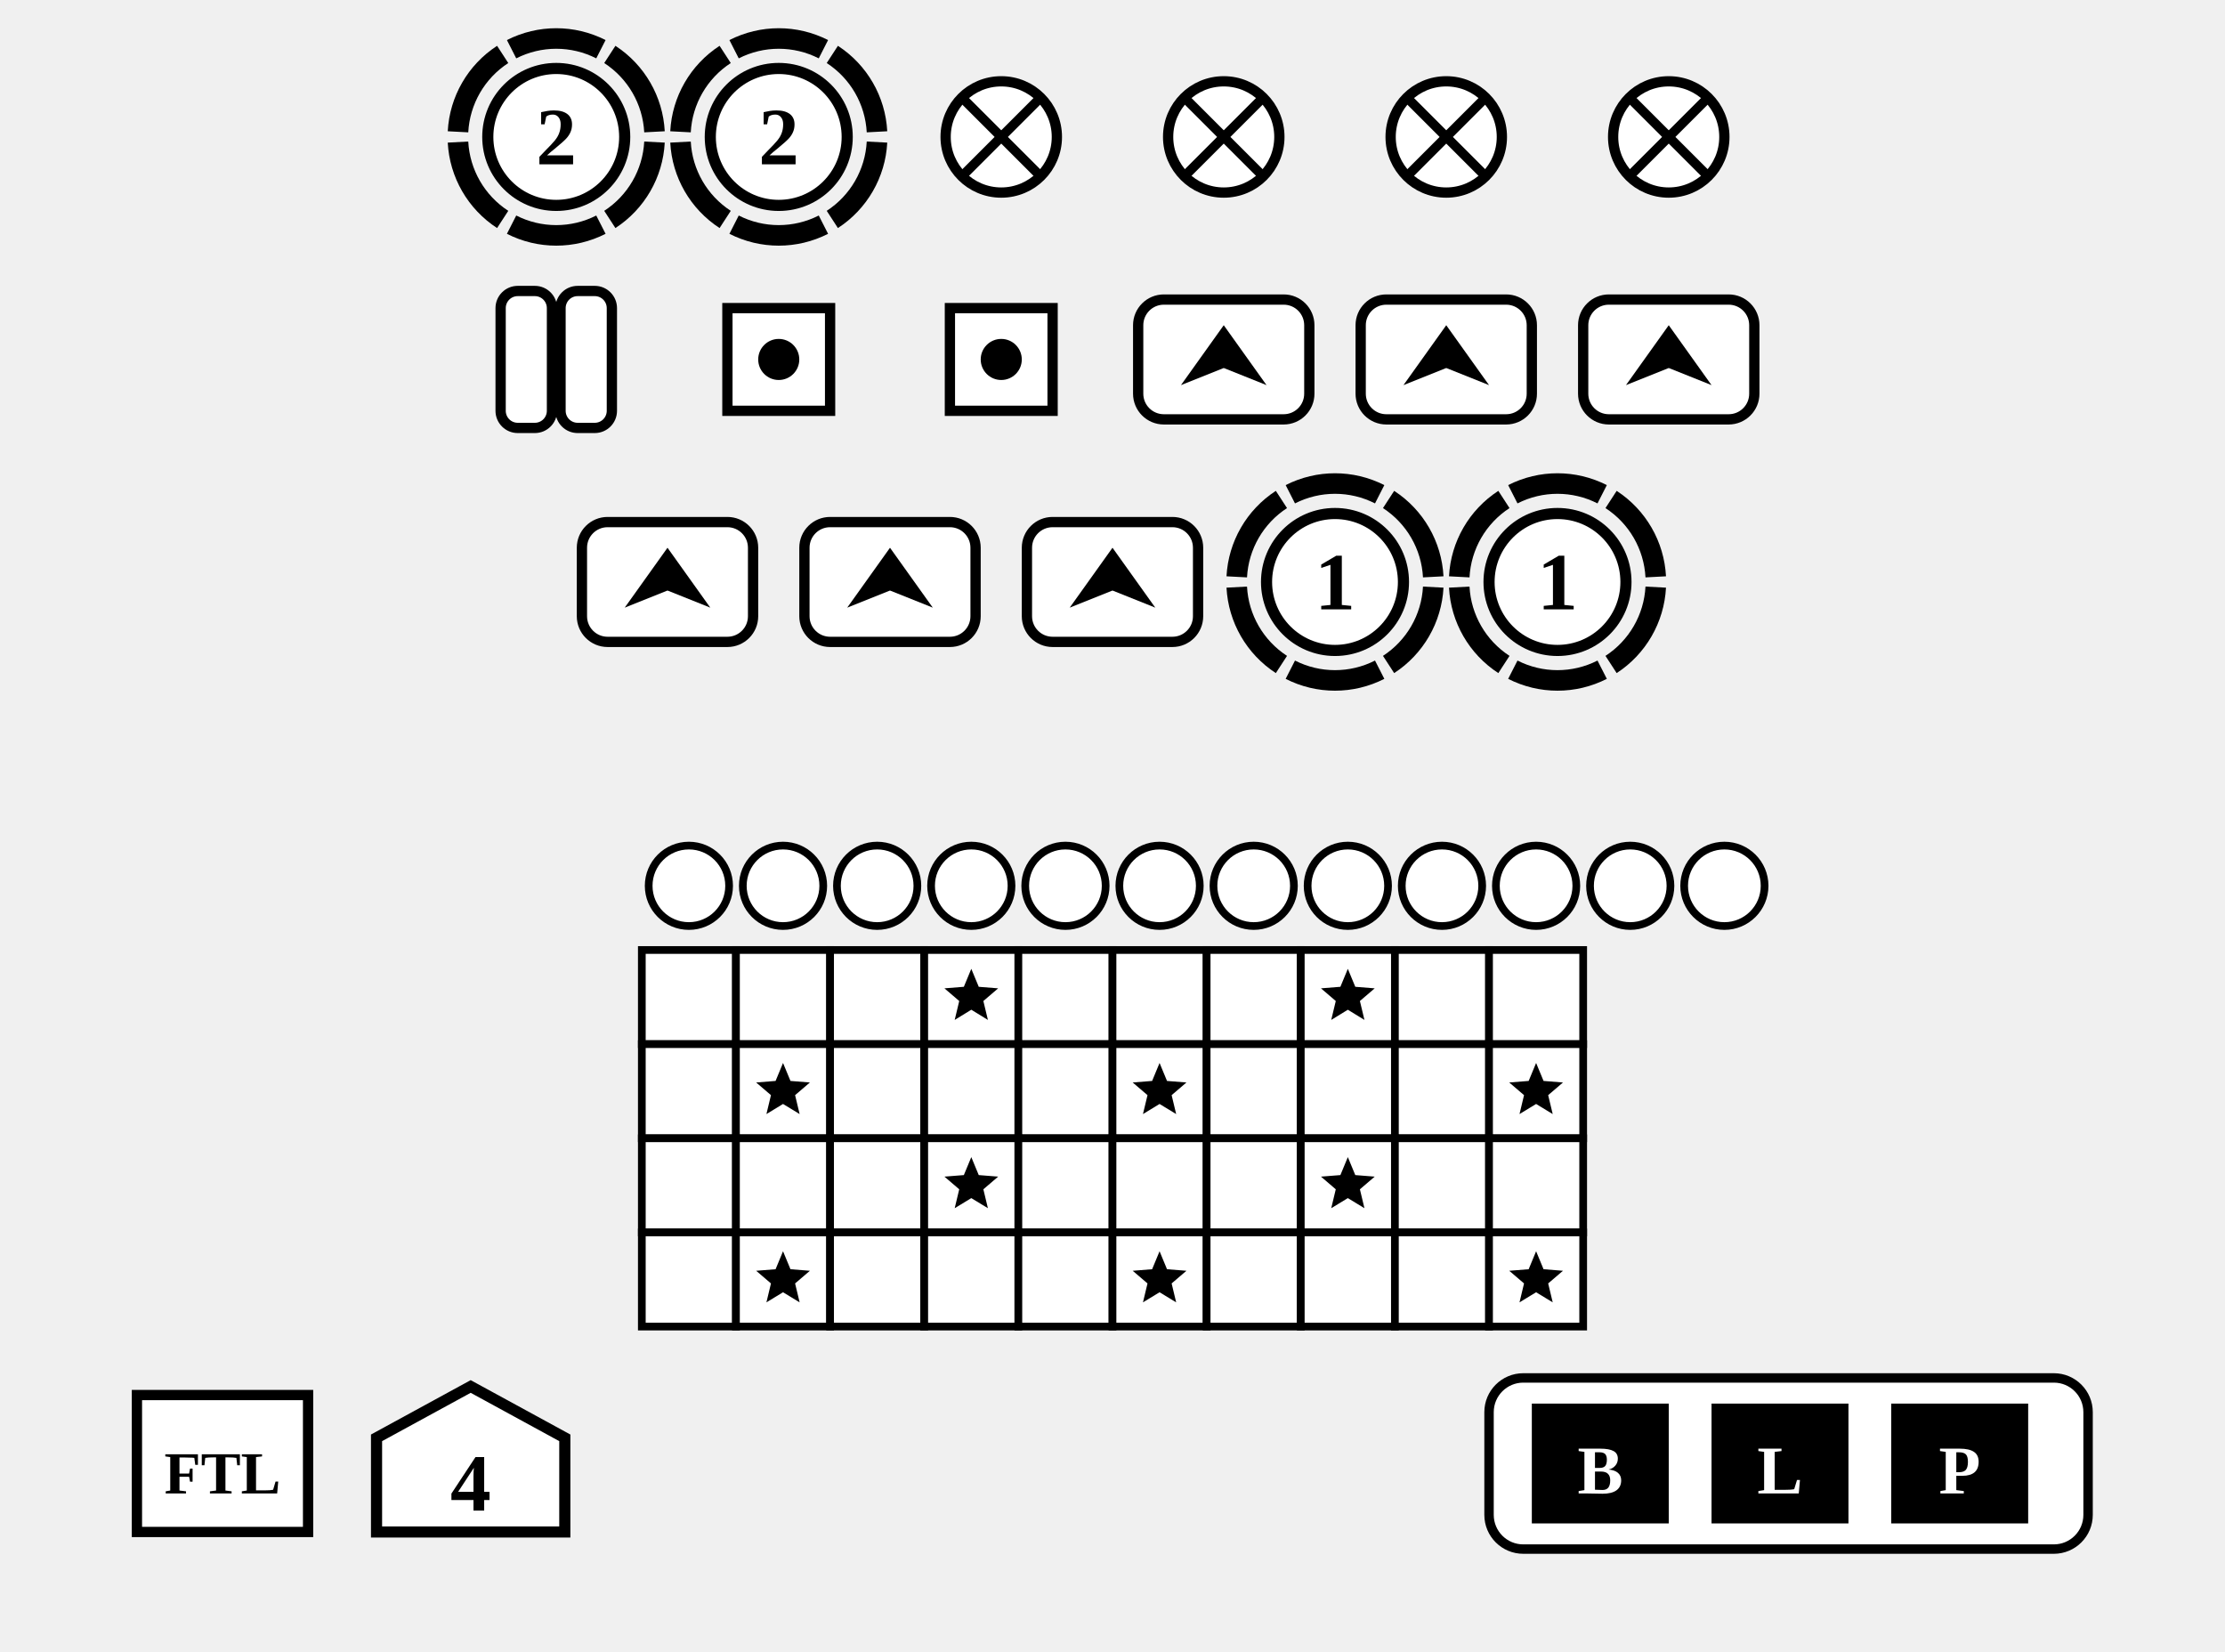
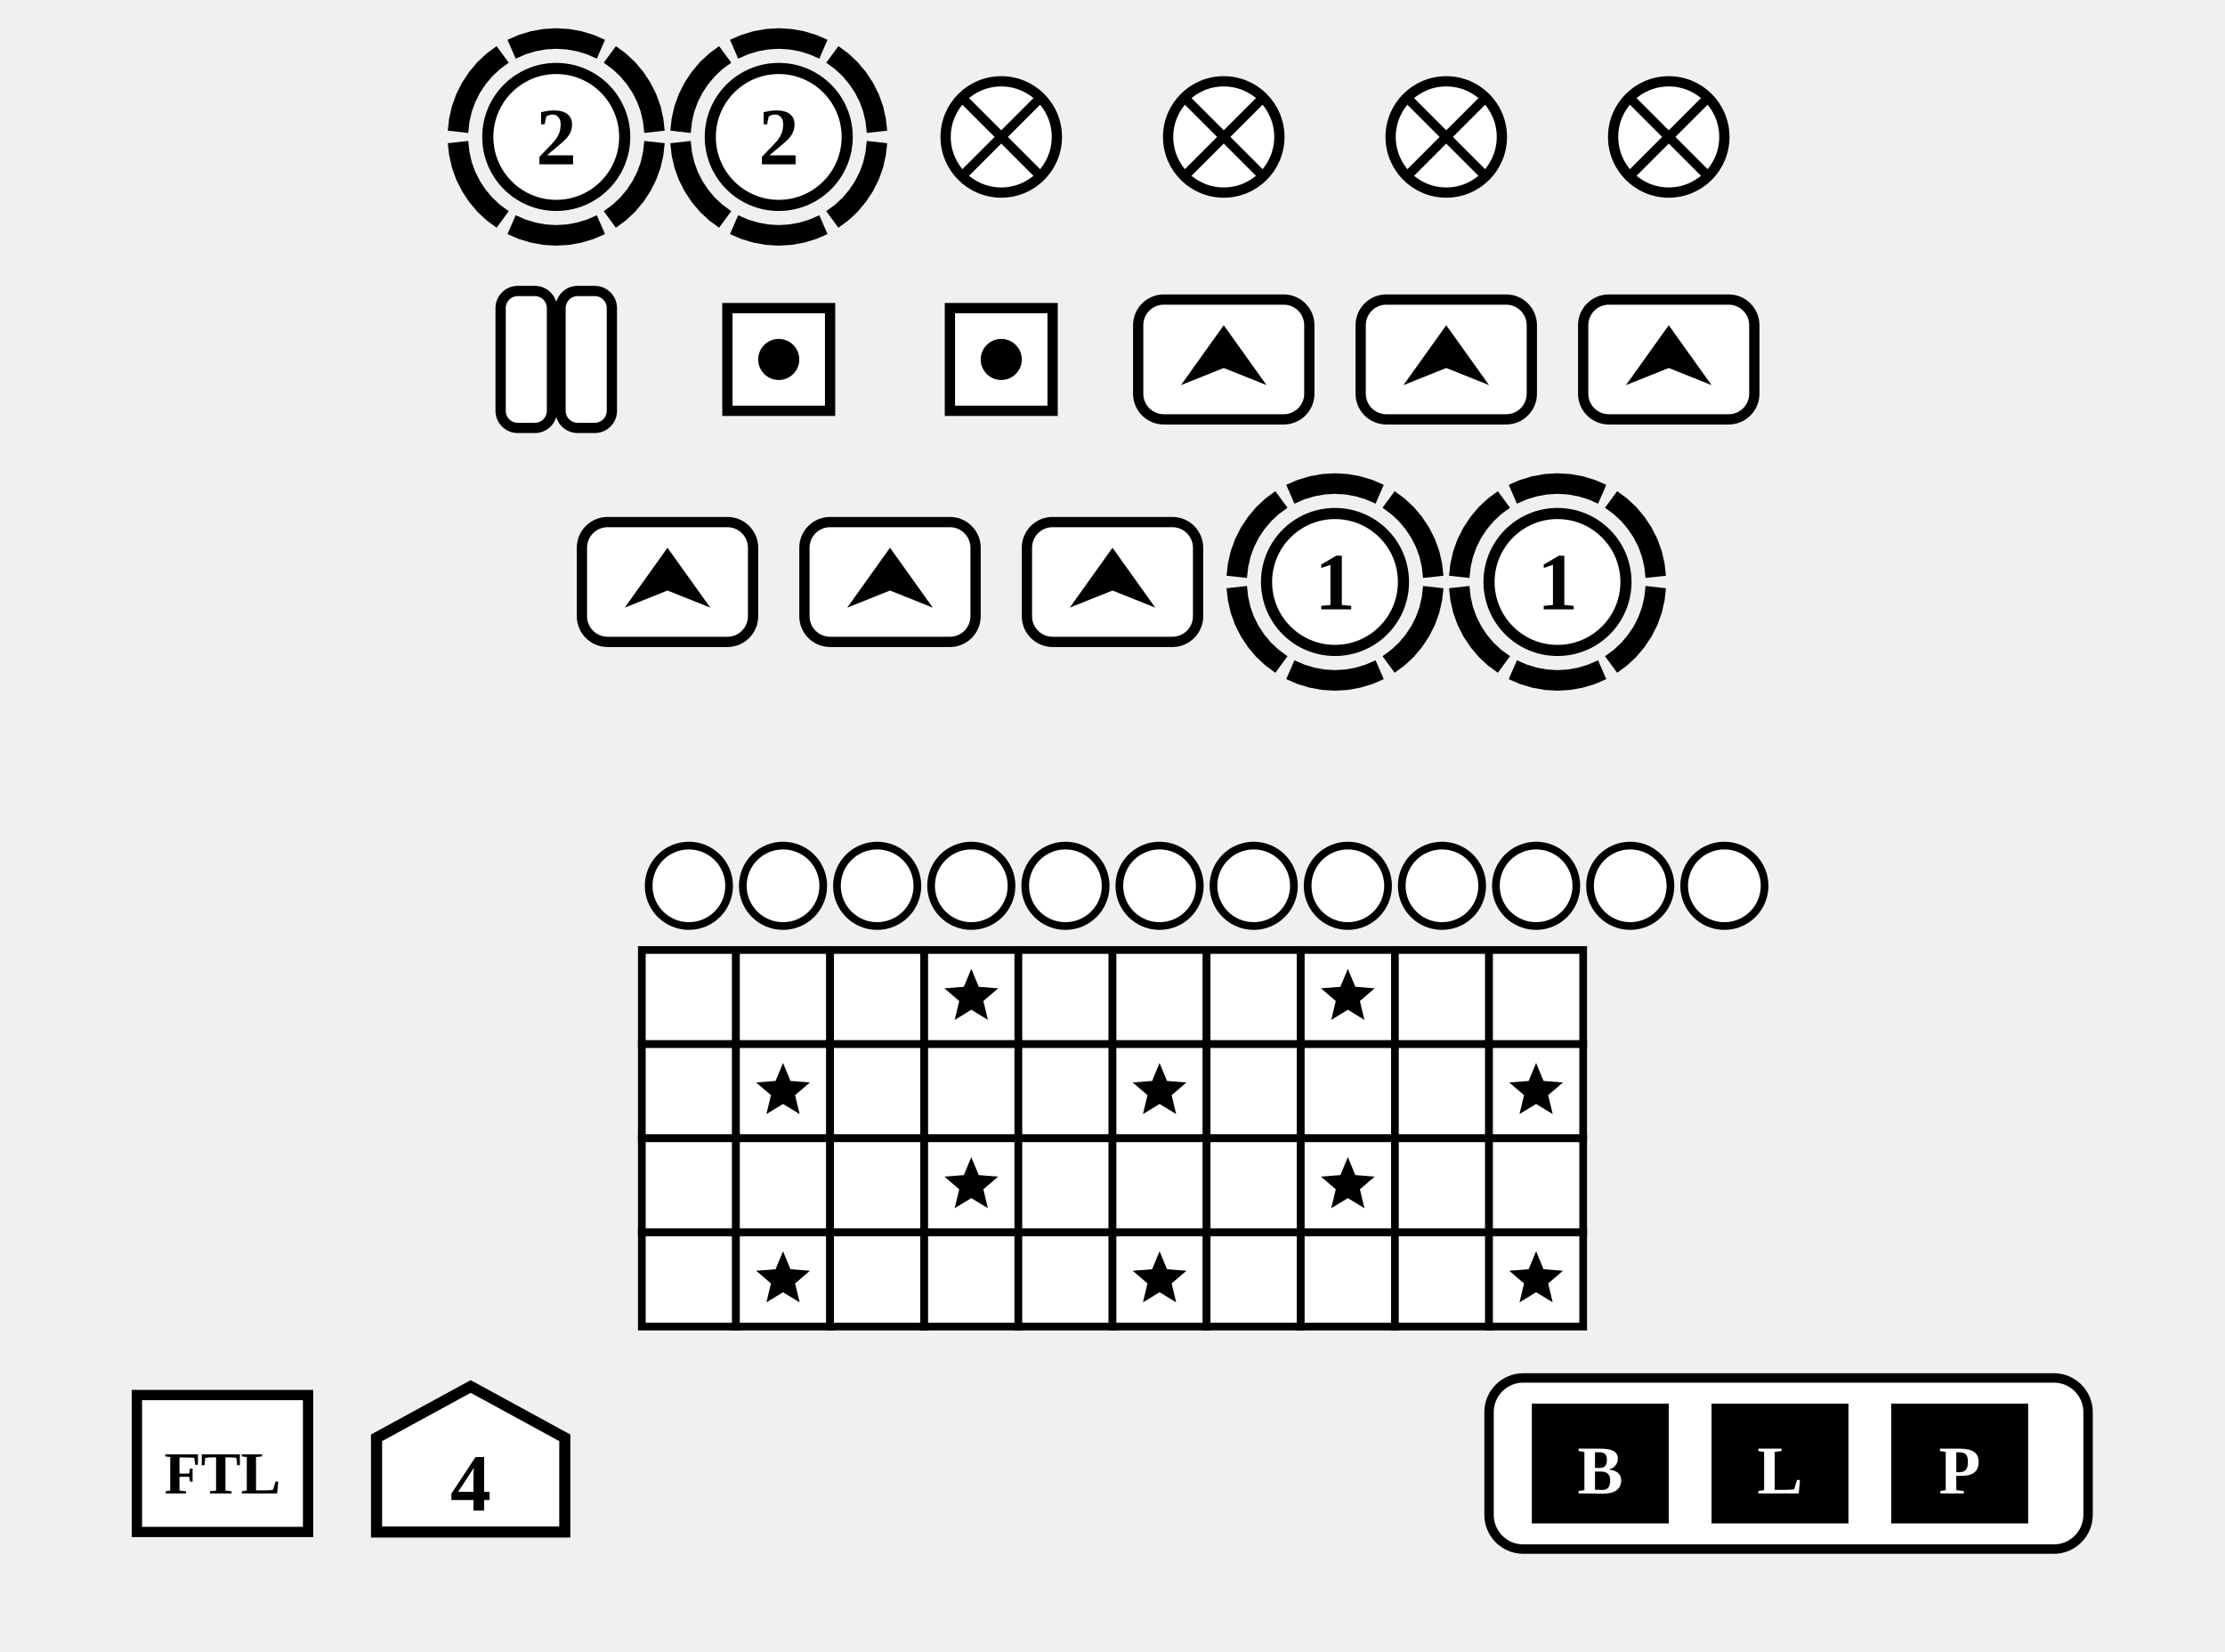
<svg xmlns="http://www.w3.org/2000/svg" viewBox="0 0 260 193" class="ssd">
  <circle cx="65" cy="16" r="8" fill="white" stroke="black" stroke-width="1.3" />
  <text x="65" y="19.2" font-size="9.5" text-anchor="middle" fill="black" font-weight="700">2</text>
-   <path d="M59.78 5.75 A11.5 11.5 0 0 1 70.22 5.75" fill="none" stroke="black" stroke-width="2.4" />
-   <path d="M71.26 6.36 A11.5 11.5 0 0 1 76.48 15.4" fill="none" stroke="black" stroke-width="2.4" />
-   <path d="M76.48 16.6 A11.5 11.5 0 0 1 71.26 25.64" fill="none" stroke="black" stroke-width="2.4" />
-   <path d="M70.22 26.25 A11.5 11.5 0 0 1 59.78 26.25" fill="none" stroke="black" stroke-width="2.4" />
-   <path d="M58.74 25.64 A11.5 11.5 0 0 1 53.52 16.6" fill="none" stroke="black" stroke-width="2.4" />
-   <path d="M53.52 15.4 A11.5 11.5 0 0 1 58.74 6.36" fill="none" stroke="black" stroke-width="2.4" />
+   <path d="M59.78 5.75 L61.02 5.21 L62.32 4.82 L63.65 4.58 L65 4.5 L66.35 4.58 L67.68 4.82 L68.98 5.21 L70.22 5.75" fill="none" stroke="black" stroke-width="2.4" />
+   <path d="M71.26 6.36 L72.35 7.16 L73.34 8.08 L74.21 9.12 L74.96 10.25 L75.57 11.46 L76.03 12.73 L76.33 14.05 L76.48 15.4" fill="none" stroke="black" stroke-width="2.4" />
+   <path d="M76.48 16.6 L76.33 17.95 L76.03 19.27 L75.57 20.54 L74.96 21.75 L74.21 22.88 L73.34 23.92 L72.35 24.84 L71.26 25.64" fill="none" stroke="black" stroke-width="2.4" />
+   <path d="M70.22 26.25 L68.98 26.79 L67.68 27.18 L66.35 27.42 L65 27.5 L63.65 27.42 L62.32 27.18 L61.02 26.79 L59.78 26.25" fill="none" stroke="black" stroke-width="2.4" />
+   <path d="M58.74 25.64 L57.65 24.84 L56.66 23.92 L55.79 22.88 L55.04 21.75 L54.43 20.54 L53.97 19.27 L53.67 17.95 L53.52 16.6" fill="none" stroke="black" stroke-width="2.4" />
+   <path d="M53.52 15.4 L53.67 14.05 L53.97 12.73 L54.43 11.46 L55.04 10.25 L55.79 9.12 L56.66 8.08 L57.65 7.16 L58.74 6.36" fill="none" stroke="black" stroke-width="2.4" />
  <circle cx="91" cy="16" r="8" fill="white" stroke="black" stroke-width="1.3" />
  <text x="91" y="19.2" font-size="9.5" text-anchor="middle" fill="black" font-weight="700">2</text>
-   <path d="M85.78 5.75 A11.5 11.5 0 0 1 96.22 5.75" fill="none" stroke="black" stroke-width="2.4" />
-   <path d="M97.26 6.36 A11.5 11.5 0 0 1 102.48 15.4" fill="none" stroke="black" stroke-width="2.4" />
-   <path d="M102.48 16.6 A11.5 11.5 0 0 1 97.26 25.64" fill="none" stroke="black" stroke-width="2.4" />
-   <path d="M96.22 26.25 A11.5 11.5 0 0 1 85.78 26.25" fill="none" stroke="black" stroke-width="2.4" />
-   <path d="M84.74 25.64 A11.5 11.5 0 0 1 79.52 16.6" fill="none" stroke="black" stroke-width="2.4" />
-   <path d="M79.52 15.4 A11.5 11.5 0 0 1 84.74 6.36" fill="none" stroke="black" stroke-width="2.4" />
+   <path d="M85.78 5.75 L87.02 5.21 L88.32 4.82 L89.65 4.58 L91 4.5 L92.35 4.58 L93.68 4.82 L94.98 5.21 L96.22 5.75" fill="none" stroke="black" stroke-width="2.4" />
+   <path d="M97.26 6.36 L98.35 7.16 L99.34 8.08 L100.21 9.12 L100.96 10.25 L101.57 11.46 L102.03 12.73 L102.33 14.05 L102.48 15.4" fill="none" stroke="black" stroke-width="2.4" />
+   <path d="M102.48 16.6 L102.33 17.95 L102.03 19.27 L101.57 20.54 L100.96 21.75 L100.21 22.88 L99.34 23.92 L98.35 24.84 L97.26 25.64" fill="none" stroke="black" stroke-width="2.4" />
+   <path d="M96.22 26.25 L94.98 26.79 L93.68 27.18 L92.35 27.42 L91 27.5 L89.65 27.42 L88.32 27.18 L87.02 26.79 L85.78 26.25" fill="none" stroke="black" stroke-width="2.4" />
+   <path d="M84.74 25.64 L83.65 24.84 L82.66 23.92 L81.79 22.88 L81.04 21.75 L80.43 20.54 L79.97 19.27 L79.67 17.95 L79.52 16.6" fill="none" stroke="black" stroke-width="2.4" />
+   <path d="M79.52 15.4 L79.67 14.05 L79.97 12.73 L80.43 11.46 L81.04 10.25 L81.79 9.12 L82.66 8.08 L83.65 7.16 L84.74 6.36" fill="none" stroke="black" stroke-width="2.4" />
  <circle cx="117" cy="16" r="6.5" fill="white" stroke="black" stroke-width="1.2" />
  <path d="M112.5 11.5 L121.5 20.5 M121.5 11.5 L112.5 20.5" fill="none" stroke="black" stroke-width="1.1" />
  <circle cx="143" cy="16" r="6.5" fill="white" stroke="black" stroke-width="1.2" />
  <path d="M138.5 11.5 L147.5 20.5 M147.5 11.5 L138.5 20.5" fill="none" stroke="black" stroke-width="1.1" />
  <circle cx="169" cy="16" r="6.5" fill="white" stroke="black" stroke-width="1.2" />
  <path d="M164.5 11.5 L173.5 20.5 M173.5 11.5 L164.5 20.5" fill="none" stroke="black" stroke-width="1.1" />
  <circle cx="195" cy="16" r="6.5" fill="white" stroke="black" stroke-width="1.2" />
  <path d="M190.5 11.5 L199.5 20.5 M199.5 11.5 L190.5 20.5" fill="none" stroke="black" stroke-width="1.1" />
  <rect x="58.5" y="34" width="6" height="16" rx="2" fill="white" stroke="black" stroke-width="1.2" />
  <rect x="65.5" y="34" width="6" height="16" rx="2" fill="white" stroke="black" stroke-width="1.2" />
  <rect x="85" y="36" width="12" height="12" fill="white" stroke="black" stroke-width="1.2" />
  <circle cx="91" cy="42" r="2.4" fill="black" stroke="none" stroke-width="0" />
  <rect x="111" y="36" width="12" height="12" fill="white" stroke="black" stroke-width="1.2" />
  <circle cx="117" cy="42" r="2.4" fill="black" stroke="none" stroke-width="0" />
  <rect x="133" y="35" width="20" height="14" rx="3" fill="white" stroke="black" stroke-width="1.2" />
  <path d="M138 45 L143 38 L148 45 L143 43 Z" fill="black" stroke="none" stroke-width="0" />
  <rect x="159" y="35" width="20" height="14" rx="3" fill="white" stroke="black" stroke-width="1.2" />
  <path d="M164 45 L169 38 L174 45 L169 43 Z" fill="black" stroke="none" stroke-width="0" />
  <rect x="185" y="35" width="20" height="14" rx="3" fill="white" stroke="black" stroke-width="1.2" />
  <path d="M190 45 L195 38 L200 45 L195 43 Z" fill="black" stroke="none" stroke-width="0" />
  <rect x="68" y="61" width="20" height="14" rx="3" fill="white" stroke="black" stroke-width="1.2" />
  <path d="M73 71 L78 64 L83 71 L78 69 Z" fill="black" stroke="none" stroke-width="0" />
  <rect x="94" y="61" width="20" height="14" rx="3" fill="white" stroke="black" stroke-width="1.2" />
  <path d="M99 71 L104 64 L109 71 L104 69 Z" fill="black" stroke="none" stroke-width="0" />
  <rect x="120" y="61" width="20" height="14" rx="3" fill="white" stroke="black" stroke-width="1.2" />
  <path d="M125 71 L130 64 L135 71 L130 69 Z" fill="black" stroke="none" stroke-width="0" />
  <circle cx="156" cy="68" r="8" fill="white" stroke="black" stroke-width="1.3" />
  <text x="156" y="71.2" font-size="9.5" text-anchor="middle" fill="black" font-weight="700">1</text>
-   <path d="M150.78 57.75 A11.5 11.5 0 0 1 161.22 57.75" fill="none" stroke="black" stroke-width="2.4" />
-   <path d="M162.26 58.36 A11.5 11.5 0 0 1 167.48 67.4" fill="none" stroke="black" stroke-width="2.4" />
-   <path d="M167.48 68.6 A11.5 11.5 0 0 1 162.26 77.64" fill="none" stroke="black" stroke-width="2.4" />
-   <path d="M161.22 78.25 A11.5 11.5 0 0 1 150.78 78.25" fill="none" stroke="black" stroke-width="2.4" />
-   <path d="M149.74 77.64 A11.5 11.5 0 0 1 144.52 68.6" fill="none" stroke="black" stroke-width="2.4" />
-   <path d="M144.52 67.4 A11.5 11.5 0 0 1 149.74 58.36" fill="none" stroke="black" stroke-width="2.4" />
+   <path d="M150.78 57.75 L152.02 57.21 L153.32 56.82 L154.65 56.58 L156 56.5 L157.35 56.58 L158.68 56.82 L159.98 57.21 L161.22 57.75" fill="none" stroke="black" stroke-width="2.4" />
+   <path d="M162.26 58.36 L163.35 59.16 L164.34 60.08 L165.21 61.12 L165.96 62.25 L166.57 63.46 L167.03 64.73 L167.33 66.05 L167.48 67.4" fill="none" stroke="black" stroke-width="2.4" />
+   <path d="M167.48 68.6 L167.33 69.95 L167.03 71.27 L166.57 72.54 L165.96 73.75 L165.21 74.88 L164.34 75.92 L163.35 76.84 L162.26 77.64" fill="none" stroke="black" stroke-width="2.4" />
+   <path d="M161.22 78.25 L159.98 78.79 L158.68 79.18 L157.35 79.42 L156 79.5 L154.65 79.42 L153.32 79.18 L152.02 78.79 L150.78 78.25" fill="none" stroke="black" stroke-width="2.4" />
+   <path d="M149.74 77.64 L148.65 76.84 L147.66 75.92 L146.79 74.88 L146.04 73.75 L145.43 72.54 L144.97 71.27 L144.67 69.95 L144.52 68.6" fill="none" stroke="black" stroke-width="2.4" />
+   <path d="M144.52 67.4 L144.67 66.05 L144.97 64.73 L145.43 63.46 L146.04 62.25 L146.79 61.12 L147.66 60.08 L148.65 59.16 L149.74 58.36" fill="none" stroke="black" stroke-width="2.4" />
  <circle cx="182" cy="68" r="8" fill="white" stroke="black" stroke-width="1.3" />
  <text x="182" y="71.2" font-size="9.5" text-anchor="middle" fill="black" font-weight="700">1</text>
-   <path d="M176.78 57.75 A11.5 11.5 0 0 1 187.22 57.75" fill="none" stroke="black" stroke-width="2.4" />
-   <path d="M188.26 58.36 A11.5 11.5 0 0 1 193.48 67.4" fill="none" stroke="black" stroke-width="2.4" />
-   <path d="M193.48 68.6 A11.5 11.5 0 0 1 188.26 77.64" fill="none" stroke="black" stroke-width="2.4" />
-   <path d="M187.22 78.25 A11.5 11.5 0 0 1 176.78 78.25" fill="none" stroke="black" stroke-width="2.4" />
-   <path d="M175.74 77.64 A11.5 11.5 0 0 1 170.52 68.6" fill="none" stroke="black" stroke-width="2.4" />
-   <path d="M170.52 67.4 A11.5 11.5 0 0 1 175.74 58.36" fill="none" stroke="black" stroke-width="2.4" />
+   <path d="M176.78 57.75 L178.02 57.21 L179.32 56.82 L180.65 56.58 L182 56.5 L183.35 56.58 L184.68 56.82 L185.98 57.21 L187.22 57.75" fill="none" stroke="black" stroke-width="2.4" />
+   <path d="M188.26 58.36 L189.35 59.16 L190.34 60.08 L191.21 61.12 L191.96 62.25 L192.57 63.46 L193.03 64.73 L193.33 66.05 L193.48 67.4" fill="none" stroke="black" stroke-width="2.4" />
+   <path d="M193.48 68.6 L193.33 69.95 L193.03 71.27 L192.57 72.54 L191.96 73.75 L191.21 74.88 L190.34 75.92 L189.35 76.84 L188.26 77.64" fill="none" stroke="black" stroke-width="2.4" />
+   <path d="M187.22 78.25 L185.98 78.79 L184.68 79.18 L183.35 79.42 L182 79.5 L180.65 79.42 L179.32 79.18 L178.02 78.79 L176.78 78.25" fill="none" stroke="black" stroke-width="2.4" />
+   <path d="M175.74 77.64 L174.65 76.84 L173.66 75.92 L172.79 74.88 L172.04 73.75 L171.43 72.54 L170.97 71.27 L170.67 69.95 L170.52 68.6" fill="none" stroke="black" stroke-width="2.4" />
+   <path d="M170.52 67.4 L170.67 66.05 L170.97 64.73 L171.43 63.46 L172.04 62.25 L172.79 61.12 L173.66 60.08 L174.65 59.16 L175.74 58.36" fill="none" stroke="black" stroke-width="2.4" />
  <circle cx="80.5" cy="103.5" r="4.7" fill="white" stroke="black" stroke-width="0.9" />
  <circle cx="91.5" cy="103.5" r="4.7" fill="white" stroke="black" stroke-width="0.9" />
  <circle cx="102.5" cy="103.5" r="4.7" fill="white" stroke="black" stroke-width="0.9" />
  <circle cx="113.5" cy="103.5" r="4.7" fill="white" stroke="black" stroke-width="0.9" />
  <circle cx="124.5" cy="103.5" r="4.7" fill="white" stroke="black" stroke-width="0.9" />
  <circle cx="135.5" cy="103.5" r="4.7" fill="white" stroke="black" stroke-width="0.9" />
  <circle cx="146.5" cy="103.5" r="4.7" fill="white" stroke="black" stroke-width="0.9" />
  <circle cx="157.5" cy="103.5" r="4.7" fill="white" stroke="black" stroke-width="0.9" />
  <circle cx="168.5" cy="103.5" r="4.7" fill="white" stroke="black" stroke-width="0.9" />
  <circle cx="179.5" cy="103.5" r="4.7" fill="white" stroke="black" stroke-width="0.9" />
  <circle cx="190.5" cy="103.5" r="4.7" fill="white" stroke="black" stroke-width="0.9" />
  <circle cx="201.5" cy="103.5" r="4.7" fill="white" stroke="black" stroke-width="0.9" />
  <rect x="75" y="111" width="11" height="11" fill="white" stroke="black" stroke-width="0.9" />
  <rect x="86" y="111" width="11" height="11" fill="white" stroke="black" stroke-width="0.9" />
  <rect x="97" y="111" width="11" height="11" fill="white" stroke="black" stroke-width="0.9" />
  <rect x="108" y="111" width="11" height="11" fill="white" stroke="black" stroke-width="0.9" />
  <path d="M113.5 113.2L114.37 115.3L116.64 115.48L114.91 116.96L115.44 119.17L113.5 117.98L111.56 119.17L112.09 116.96L110.36 115.48L112.63 115.3Z" fill="black" stroke="none" stroke-width="0" />
  <rect x="119" y="111" width="11" height="11" fill="white" stroke="black" stroke-width="0.9" />
  <rect x="130" y="111" width="11" height="11" fill="white" stroke="black" stroke-width="0.9" />
  <rect x="141" y="111" width="11" height="11" fill="white" stroke="black" stroke-width="0.9" />
  <rect x="152" y="111" width="11" height="11" fill="white" stroke="black" stroke-width="0.9" />
  <path d="M157.5 113.2L158.37 115.3L160.64 115.48L158.91 116.96L159.44 119.17L157.5 117.98L155.56 119.17L156.09 116.96L154.36 115.48L156.63 115.3Z" fill="black" stroke="none" stroke-width="0" />
  <rect x="163" y="111" width="11" height="11" fill="white" stroke="black" stroke-width="0.9" />
  <rect x="174" y="111" width="11" height="11" fill="white" stroke="black" stroke-width="0.9" />
  <rect x="75" y="122" width="11" height="11" fill="white" stroke="black" stroke-width="0.9" />
  <rect x="86" y="122" width="11" height="11" fill="white" stroke="black" stroke-width="0.9" />
  <path d="M91.5 124.2L92.37 126.3L94.64 126.48L92.91 127.96L93.44 130.17L91.5 128.99L89.56 130.17L90.09 127.96L88.36 126.48L90.63 126.3Z" fill="black" stroke="none" stroke-width="0" />
  <rect x="97" y="122" width="11" height="11" fill="white" stroke="black" stroke-width="0.9" />
  <rect x="108" y="122" width="11" height="11" fill="white" stroke="black" stroke-width="0.9" />
  <rect x="119" y="122" width="11" height="11" fill="white" stroke="black" stroke-width="0.9" />
  <rect x="130" y="122" width="11" height="11" fill="white" stroke="black" stroke-width="0.9" />
  <path d="M135.5 124.2L136.37 126.3L138.64 126.48L136.91 127.96L137.44 130.17L135.5 128.99L133.56 130.17L134.09 127.96L132.36 126.48L134.63 126.3Z" fill="black" stroke="none" stroke-width="0" />
  <rect x="141" y="122" width="11" height="11" fill="white" stroke="black" stroke-width="0.9" />
  <rect x="152" y="122" width="11" height="11" fill="white" stroke="black" stroke-width="0.9" />
  <rect x="163" y="122" width="11" height="11" fill="white" stroke="black" stroke-width="0.9" />
  <rect x="174" y="122" width="11" height="11" fill="white" stroke="black" stroke-width="0.9" />
  <path d="M179.5 124.2L180.37 126.3L182.64 126.48L180.91 127.96L181.44 130.17L179.5 128.99L177.56 130.17L178.09 127.96L176.36 126.48L178.63 126.3Z" fill="black" stroke="none" stroke-width="0" />
  <rect x="75" y="133" width="11" height="11" fill="white" stroke="black" stroke-width="0.9" />
  <rect x="86" y="133" width="11" height="11" fill="white" stroke="black" stroke-width="0.9" />
  <rect x="97" y="133" width="11" height="11" fill="white" stroke="black" stroke-width="0.9" />
  <rect x="108" y="133" width="11" height="11" fill="white" stroke="black" stroke-width="0.9" />
  <path d="M113.5 135.2L114.37 137.3L116.64 137.48L114.91 138.96L115.44 141.17L113.5 139.99L111.56 141.17L112.09 138.96L110.36 137.48L112.63 137.3Z" fill="black" stroke="none" stroke-width="0" />
  <rect x="119" y="133" width="11" height="11" fill="white" stroke="black" stroke-width="0.9" />
  <rect x="130" y="133" width="11" height="11" fill="white" stroke="black" stroke-width="0.9" />
  <rect x="141" y="133" width="11" height="11" fill="white" stroke="black" stroke-width="0.9" />
  <rect x="152" y="133" width="11" height="11" fill="white" stroke="black" stroke-width="0.9" />
  <path d="M157.5 135.2L158.37 137.3L160.64 137.48L158.91 138.96L159.44 141.17L157.5 139.99L155.56 141.17L156.09 138.96L154.36 137.48L156.63 137.3Z" fill="black" stroke="none" stroke-width="0" />
  <rect x="163" y="133" width="11" height="11" fill="white" stroke="black" stroke-width="0.9" />
  <rect x="174" y="133" width="11" height="11" fill="white" stroke="black" stroke-width="0.9" />
  <rect x="75" y="144" width="11" height="11" fill="white" stroke="black" stroke-width="0.9" />
  <rect x="86" y="144" width="11" height="11" fill="white" stroke="black" stroke-width="0.9" />
  <path d="M91.5 146.2L92.37 148.3L94.64 148.48L92.91 149.96L93.44 152.17L91.5 150.99L89.56 152.17L90.09 149.96L88.36 148.48L90.63 148.3Z" fill="black" stroke="none" stroke-width="0" />
  <rect x="97" y="144" width="11" height="11" fill="white" stroke="black" stroke-width="0.9" />
  <rect x="108" y="144" width="11" height="11" fill="white" stroke="black" stroke-width="0.9" />
  <rect x="119" y="144" width="11" height="11" fill="white" stroke="black" stroke-width="0.9" />
  <rect x="130" y="144" width="11" height="11" fill="white" stroke="black" stroke-width="0.9" />
  <path d="M135.5 146.2L136.37 148.3L138.64 148.48L136.91 149.96L137.44 152.17L135.5 150.99L133.56 152.17L134.09 149.96L132.36 148.48L134.63 148.3Z" fill="black" stroke="none" stroke-width="0" />
  <rect x="141" y="144" width="11" height="11" fill="white" stroke="black" stroke-width="0.9" />
  <rect x="152" y="144" width="11" height="11" fill="white" stroke="black" stroke-width="0.9" />
  <rect x="163" y="144" width="11" height="11" fill="white" stroke="black" stroke-width="0.9" />
  <rect x="174" y="144" width="11" height="11" fill="white" stroke="black" stroke-width="0.9" />
  <path d="M179.5 146.2L180.37 148.3L182.64 148.48L180.91 149.96L181.44 152.17L179.5 150.99L177.56 152.17L178.09 149.96L176.36 148.48L178.63 148.3Z" fill="black" stroke="none" stroke-width="0" />
  <rect x="16" y="163" width="20" height="16" fill="white" stroke="black" stroke-width="1.2" />
  <text x="26" y="174.5" font-size="7" text-anchor="middle" fill="black" font-weight="700">FTL</text>
  <path d="M44 179 L44 168 L55 162 L66 168 L66 179 Z" fill="white" stroke="black" stroke-width="1.3" />
  <text x="55" y="176.5" font-size="9.5" text-anchor="middle" fill="black" font-weight="700">4</text>
  <rect x="174" y="161" width="70" height="20" rx="4" fill="white" stroke="black" stroke-width="1.1" />
  <rect x="179" y="164" width="16" height="14" fill="black" stroke="none" stroke-width="0" />
  <text x="187" y="174.5" font-size="8" text-anchor="middle" fill="white" font-weight="700">B</text>
  <rect x="200" y="164" width="16" height="14" fill="black" stroke="none" stroke-width="0" />
  <text x="208" y="174.5" font-size="8" text-anchor="middle" fill="white" font-weight="700">L</text>
  <rect x="221" y="164" width="16" height="14" fill="black" stroke="none" stroke-width="0" />
  <text x="229" y="174.5" font-size="8" text-anchor="middle" fill="white" font-weight="700">P</text>
</svg>
